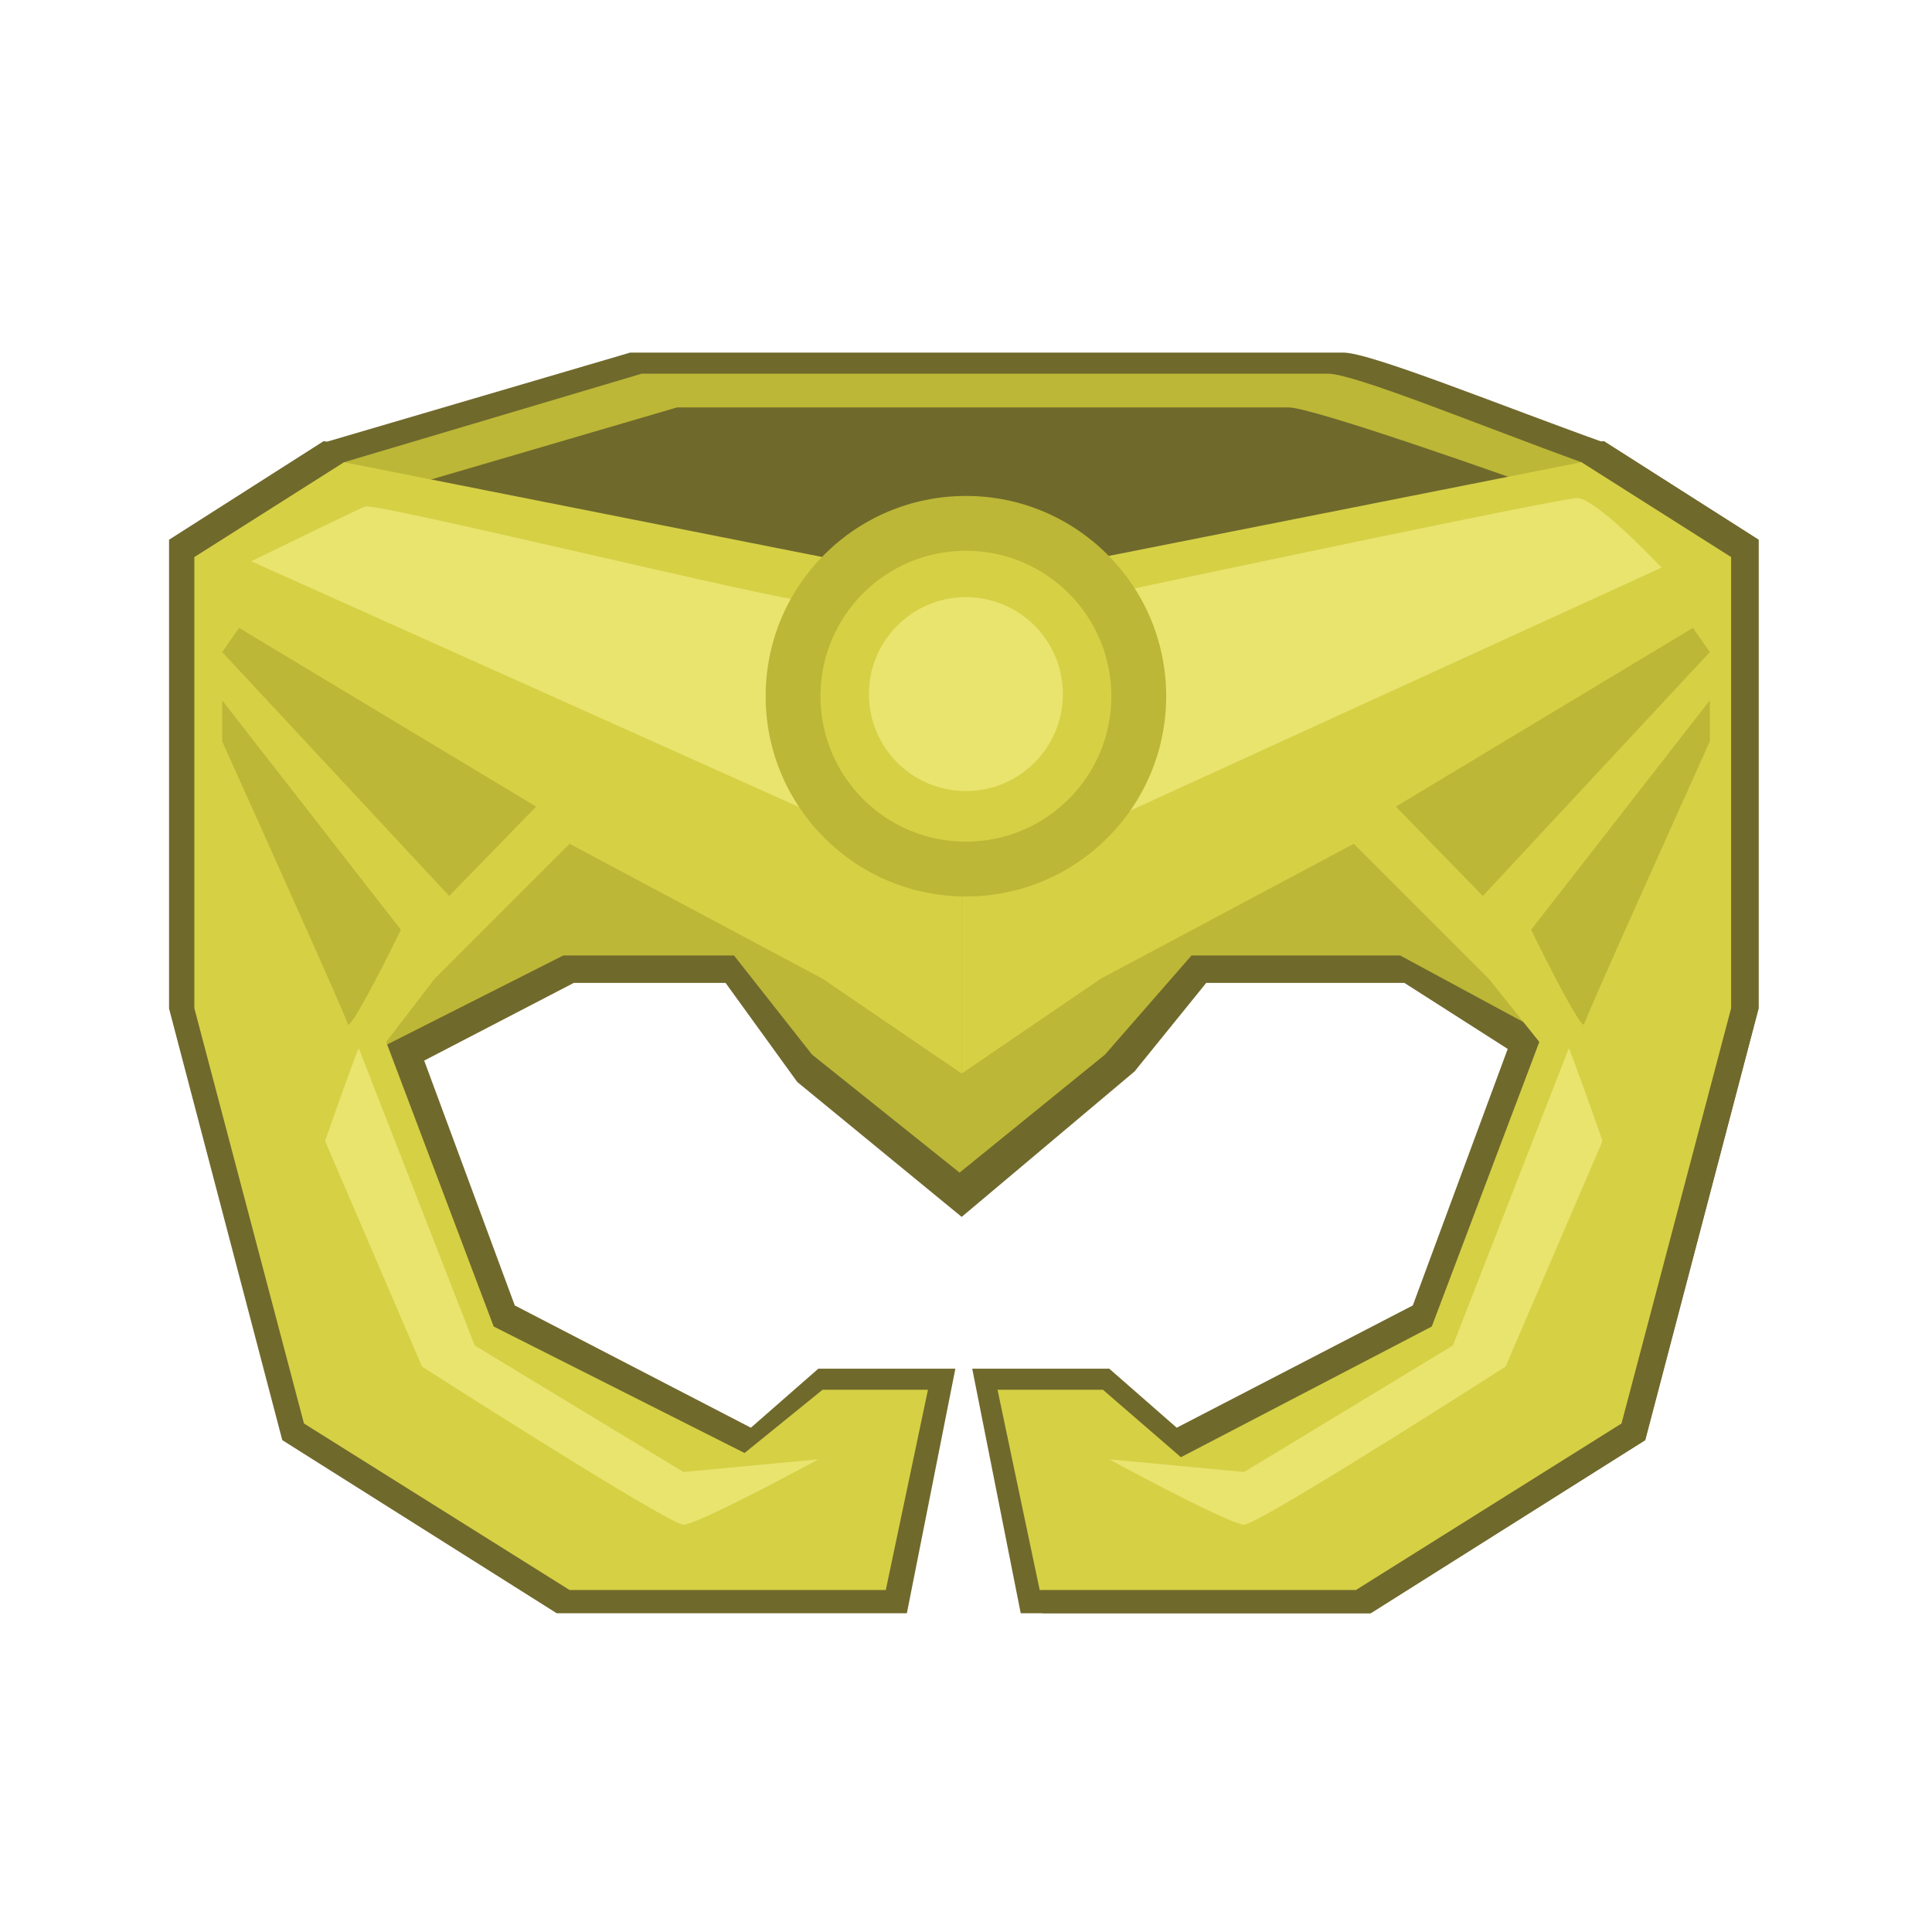
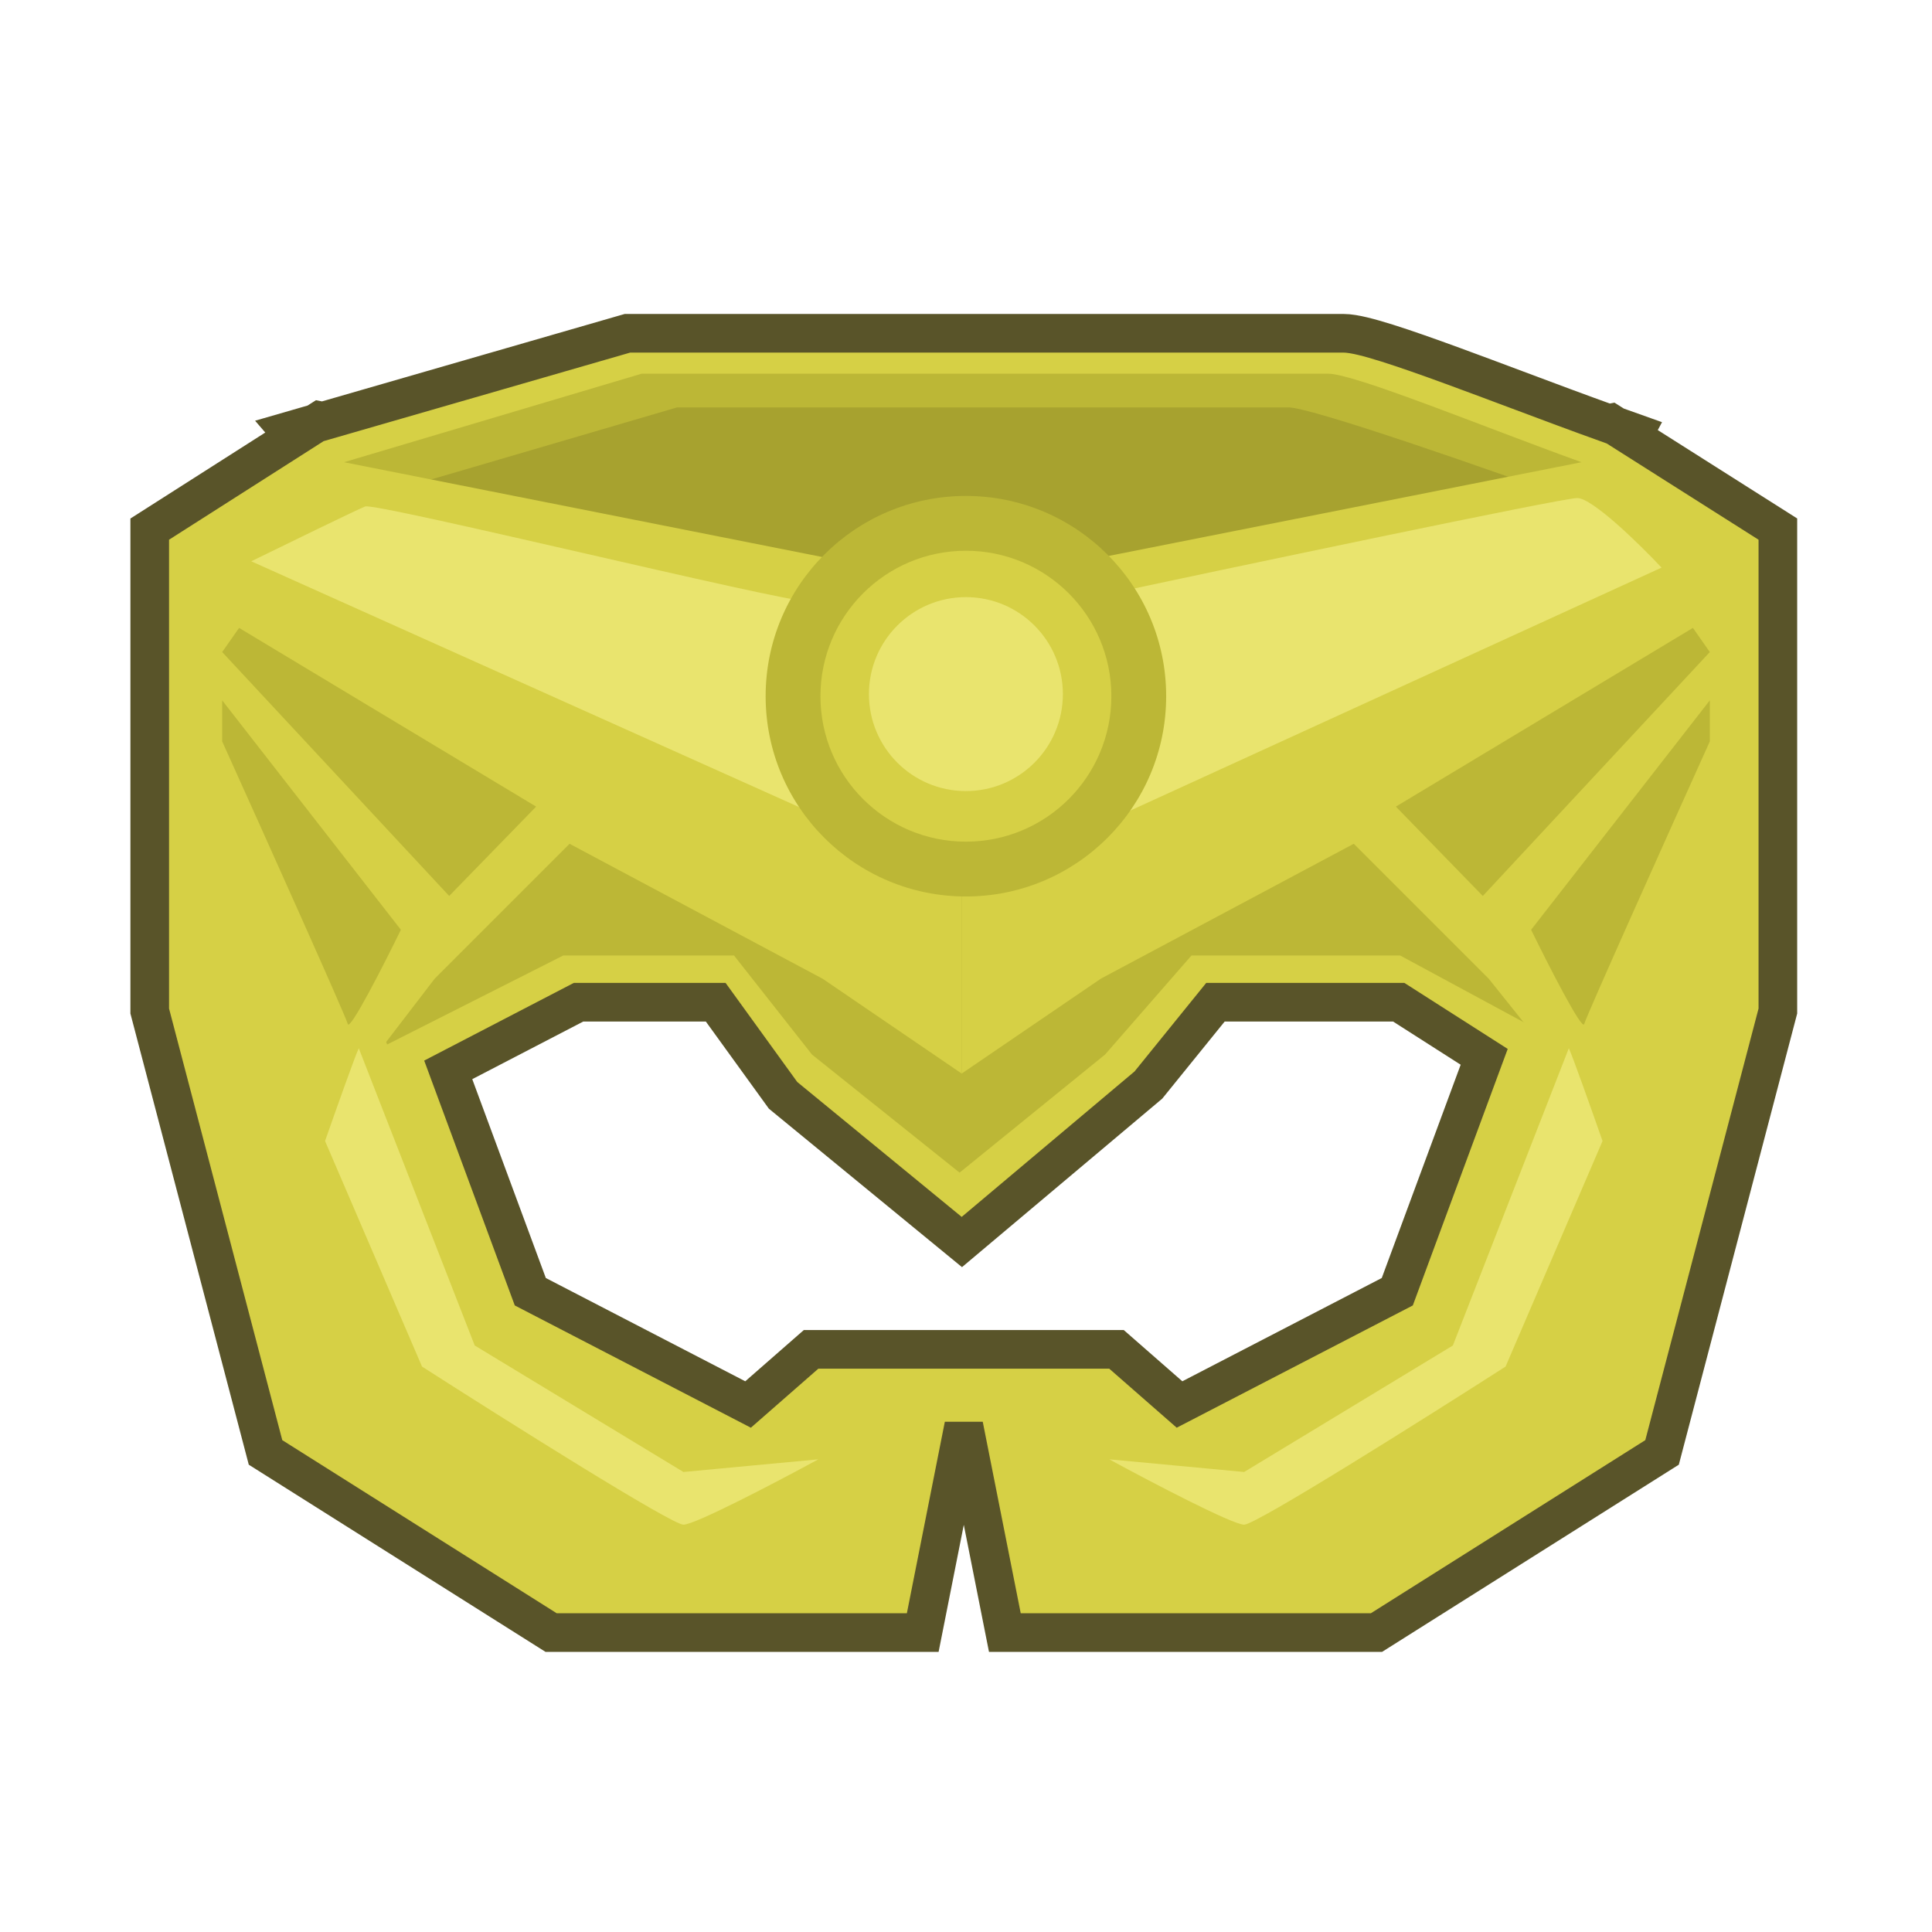
<svg xmlns="http://www.w3.org/2000/svg" width="400" height="400" viewBox="0 0 400 400" fill="none">
-   <path d="M118.799 203.5L73.408 227.069L62.06 209.86L88.714 149.055C153.315 147.854 283.15 145.452 285.679 145.452C288.209 145.452 312.634 166.17 324.53 176.53L322.187 223.577L290.762 203.5H249.736L234.896 221.831L199.107 251.947L165.063 224.013L150.224 203.5H118.799Z" fill="#70692C" />
-   <path d="M130.478 73L66.425 91.82L109.096 140.214L309.679 134.696L332.662 91.82C311.111 84.129 283.817 73 278.115 73H130.478Z" fill="#70692C" />
-   <path d="M137.745 79.983L66.425 100.66L118.666 140.214L297.648 135.27L333.535 100.66C314.304 93.767 274.571 79.983 269.483 79.983H137.745Z" fill="#70692C" />
-   <path d="M283.837 173.43L229.736 202.46L199.98 222.871V111.742H229.736L332.077 91.331L364.087 111.742V208.81L340.643 298.167L283.837 334H211.328L201.289 283.371H229.659L243.625 295.592L292.508 270.278L312.691 215.721L312.691 202.46L283.837 173.43Z" fill="#70692C" />
-   <path d="M115.25 173.43L169.351 202.46L199.107 222.871V111.742H169.351L67.01 91.331L35 111.742V208.81L58.444 298.167L115.25 334H187.759L197.798 283.371H169.428L155.462 295.592L106.579 270.278L86.396 215.721L86.396 202.46L115.25 173.43Z" fill="#70692C" />
-   <path d="M283.179 173.43L228.939 202.46L199.107 222.871V114.464L229.391 111.742L331.995 91.331L364.087 111.742V208.81L340.583 298.167L283.631 334H215.831L206.791 290.909H229.391L246.115 305.424L299.903 277.302L322.955 216.067L312.107 202.46L283.179 173.43Z" fill="#70692C" />
-   <path d="M70.797 101C73.061 100.094 159.992 121.392 165.878 121.392H222.926C257.638 113.99 327.877 99.187 331.137 99.187C334.397 99.187 344.569 109.157 349.247 114.141L200.74 182.114L46.348 112.782C53.743 109.157 68.986 101.725 70.797 101Z" fill="#70692C" />
-   <circle cx="199.98" cy="141.96" r="42.773" fill="#70692C" />
-   <circle cx="199.543" cy="141.523" r="30.988" fill="#70692C" />
-   <ellipse cx="199.98" cy="141.523" rx="20.95" ry="20.513" fill="#70692C" />
-   <path d="M62.933 236.914C65.04 230.889 69.433 218.476 70.155 217.03L94.981 280.749L139.667 307.863L168.555 305.152C159.979 309.821 142.195 319.161 139.667 319.161C137.139 319.161 101.3 296.565 83.696 285.268L62.933 236.914Z" fill="#70692C" />
-   <path d="M336.154 236.914C334.047 230.889 329.654 218.476 328.932 217.03L304.106 280.749L259.42 307.863L230.532 305.152C239.108 309.821 256.892 319.161 259.42 319.161C261.948 319.161 297.787 296.565 315.39 285.268L336.154 236.914Z" fill="#70692C" />
+   <path d="M289.594 207.5L307.286 218.803L289.294 267.438L244.207 290.786L232.293 280.361L231.162 279.371H229.659H202.669H201.289H197.798H196.418H169.428H167.925L166.794 280.361L154.88 290.786L109.793 267.438L92.801 221.506L119.776 207.5H148.181L161.823 226.358L162.126 226.777L162.526 227.106L196.57 255.039L199.139 257.147L201.682 255.007L237.472 224.892L237.764 224.645L238.005 224.348L251.644 207.5H289.594ZM366.229 108.364L337.944 90.433L338.383 89.614L334.427 88.203L333.462 87.591L332.978 87.685C326.878 85.496 320.411 83.073 314.1 80.708C309.526 78.995 305.033 77.311 300.82 75.769C295.693 73.893 291.003 72.236 287.214 71.043C285.321 70.448 283.604 69.953 282.143 69.603C280.763 69.273 279.327 69 278.115 69H130.478H129.912L129.368 69.157L66.836 87.218L66.215 87.094L65.346 87.648L59.912 89.218L60.965 90.441L32.849 108.37L31 109.549V111.742V208.81V209.326L31.131 209.825L54.575 299.182L54.975 300.708L56.31 301.55L113.116 337.383L114.094 338H115.25H187.759H191.044L191.683 334.778L199.543 295.133L207.404 334.778L208.043 338H211.328H283.837H284.993L285.971 337.383L342.777 301.55L344.112 300.708L344.512 299.182L367.956 209.825L368.087 209.326V208.81V111.742V109.542L366.229 108.364Z" fill="#D6D045" stroke="#595429" stroke-width="8" />
+   <path d="M70.797 101C73.061 100.094 159.992 121.392 165.878 121.392H222.926C257.638 113.99 327.877 99.187 331.137 99.187C334.397 99.187 344.569 109.157 349.247 114.141L200.74 182.114L46.348 112.782C53.743 109.157 68.986 101.725 70.797 101Z" fill="#D6D045" />
+   <circle cx="199.98" cy="141.96" r="42.773" fill="#D6D045" />
+   <circle cx="199.543" cy="141.523" r="30.988" fill="#D6D045" />
+   <ellipse cx="199.98" cy="141.523" rx="20.95" ry="20.513" fill="#D6D045" />
+   <path d="M62.933 236.914C65.04 230.889 69.433 218.476 70.155 217.03L94.981 280.749L139.667 307.863L168.555 305.152C159.979 309.821 142.195 319.161 139.667 319.161C137.139 319.161 101.3 296.565 83.696 285.268L62.933 236.914Z" fill="#D6D045" />
+   <path d="M336.154 236.914C334.047 230.889 329.654 218.476 328.932 217.03L304.106 280.749L259.42 307.863L230.532 305.152C239.108 309.821 256.892 319.161 259.42 319.161C261.948 319.161 297.787 296.565 315.39 285.268L336.154 236.914Z" fill="#D6D045" />
  <path d="M116.617 197.826L76.027 218.339L66.425 209.61L92.176 150.689C154.589 149.525 280.026 147.197 282.47 147.197C284.914 147.197 308.512 167.274 320.005 177.313L327.861 218.339L289.89 197.826H246.681L228.786 218.339L198.671 242.781L168.119 218.339L151.97 197.826H116.617Z" fill="#BCB736" />
  <path d="M132.864 77.365L71.226 95.696L112.288 142.833L305.308 137.458L327.425 95.696C306.686 88.204 280.421 77.365 274.934 77.365H132.864Z" fill="#BCB736" />
-   <path d="M140.186 84.348L71.662 104.425L121.854 142.833L293.818 138.032L328.298 104.425C309.821 97.732 271.646 84.348 266.757 84.348H140.186Z" fill="#70692C" />
+   <path d="M140.186 84.348L71.662 104.425L121.854 142.833L293.818 138.032L328.298 104.425C309.821 97.732 271.646 84.348 266.757 84.348H140.186Z" fill="#A7A22F" />
  <path d="M117.926 174.694L170.301 202.627L199.107 222.268V115.336H170.301L71.226 95.696L40.237 115.336V208.737L62.933 294.719L117.926 329.199H183.395L192.124 287.736H170.301L154.152 300.829L102.214 274.642L79.955 215.721L89.993 202.627L117.926 174.694Z" fill="#D6D045" />
  <path d="M280.288 174.694L227.913 202.627L199.107 222.268V117.955L228.35 115.336L327.425 95.696L358.413 115.336V208.737L335.717 294.719L280.724 329.199H215.256L206.527 287.736H228.35L244.498 301.702L296.437 274.642L318.696 215.721L308.221 202.627L280.288 174.694Z" fill="#D6D045" />
  <path d="M75.591 104.861C77.773 103.988 161.572 124.502 167.246 124.502H222.239C255.701 117.373 323.41 103.115 326.552 103.115C329.695 103.115 339.5 112.717 344.01 117.518L200.853 182.987L52.022 116.209C59.151 112.717 73.845 105.56 75.591 104.861Z" fill="#E9E46E" />
  <circle cx="199.98" cy="144.142" r="41.463" fill="#BCB736" />
  <circle cx="199.98" cy="144.142" r="30.115" fill="#D6D045" />
  <circle cx="199.98" cy="143.706" r="20.077" fill="#E9E46E" />
  <path d="M67.298 236.234C69.335 230.415 73.583 218.427 74.281 217.03L98.286 278.57L141.495 304.758L169.428 302.139C161.136 306.649 143.939 315.669 141.495 315.669C139.051 315.669 104.397 293.846 87.375 282.935L67.298 236.234Z" fill="#E9E46E" />
  <path d="M331.789 236.234C329.752 230.415 325.504 218.427 324.806 217.03L300.801 278.57L257.592 304.758L229.659 302.139C237.951 306.649 255.148 315.669 257.592 315.669C260.036 315.669 294.69 293.846 311.712 282.935L331.789 236.234Z" fill="#E9E46E" />
  <path d="M111 167L49.5 130L46 135L93 185.5L111 167Z" fill="#BCB736" />
  <path d="M83 192.5L46 145V153.5C54.5 172.333 71.6 210.4 72 212C72.4 213.6 79.5 199.667 83 192.5Z" fill="#BCB736" />
  <path d="M289 167L350.5 130L354 135L307 185.5L289 167Z" fill="#BCB736" />
  <path d="M317 192.5L354 145V153.5C345.5 172.333 328.4 210.4 328 212C327.6 213.6 320.5 199.667 317 192.5Z" fill="#BCB736" />
</svg>
